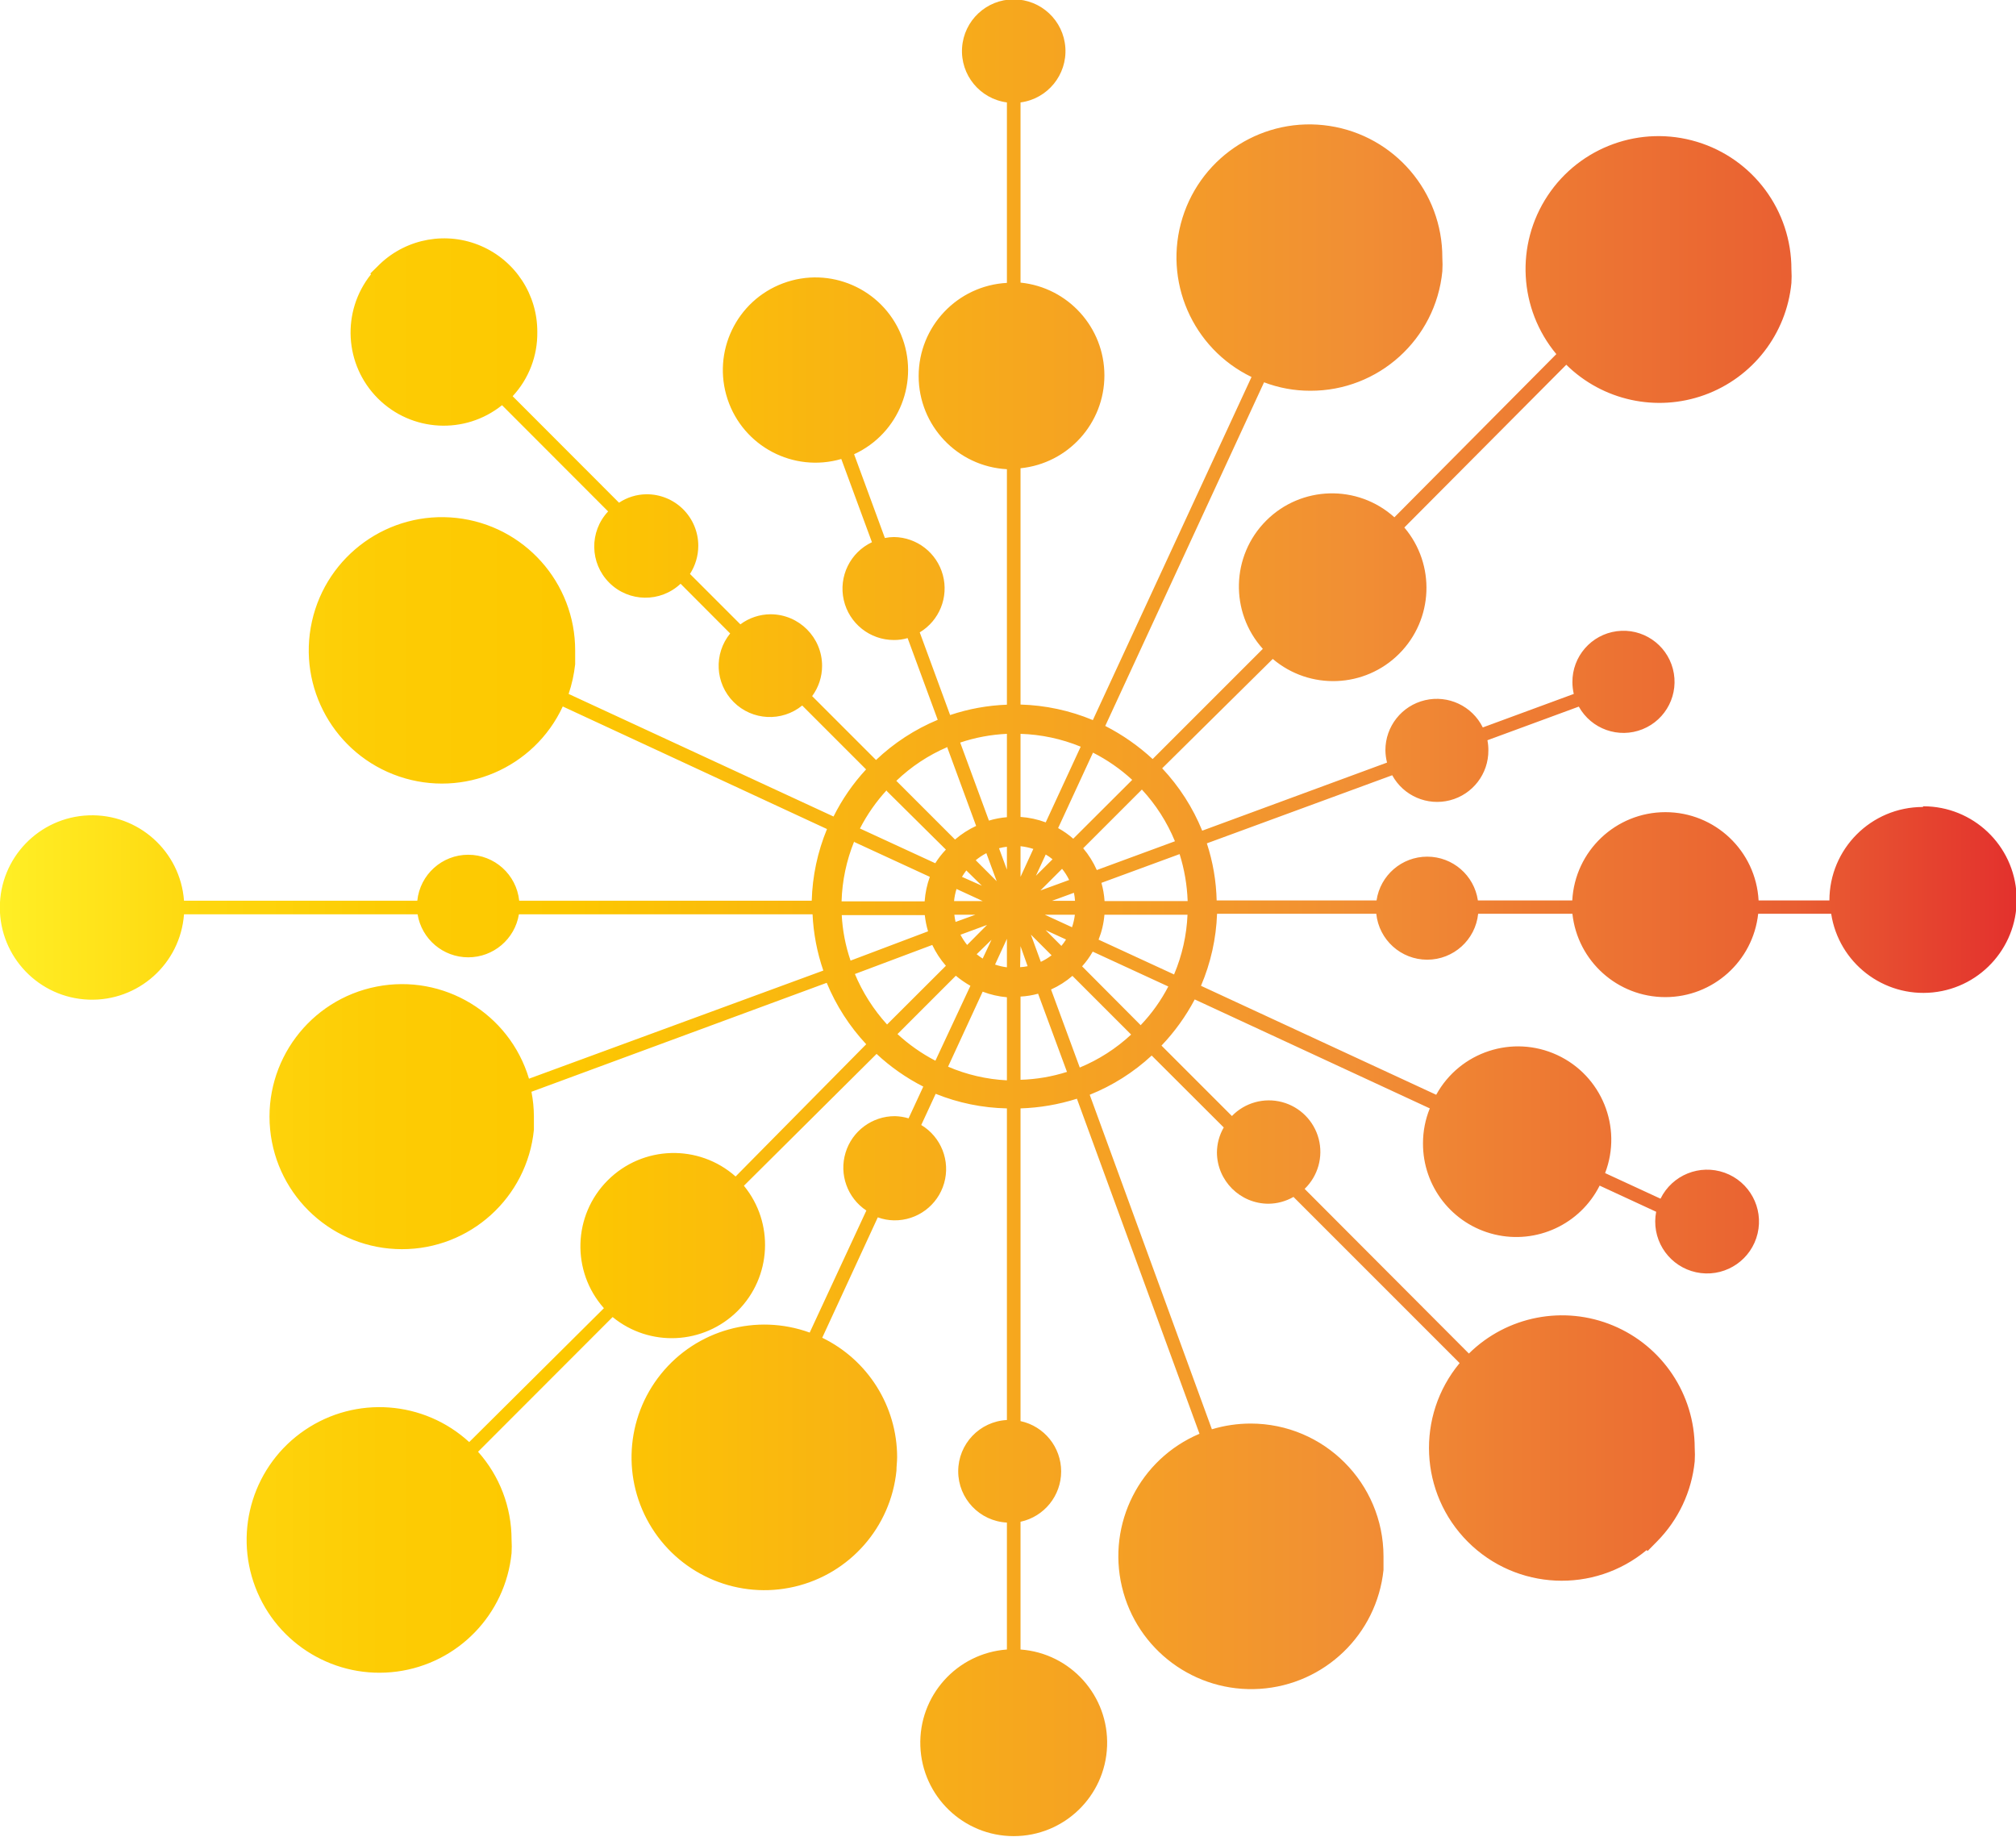
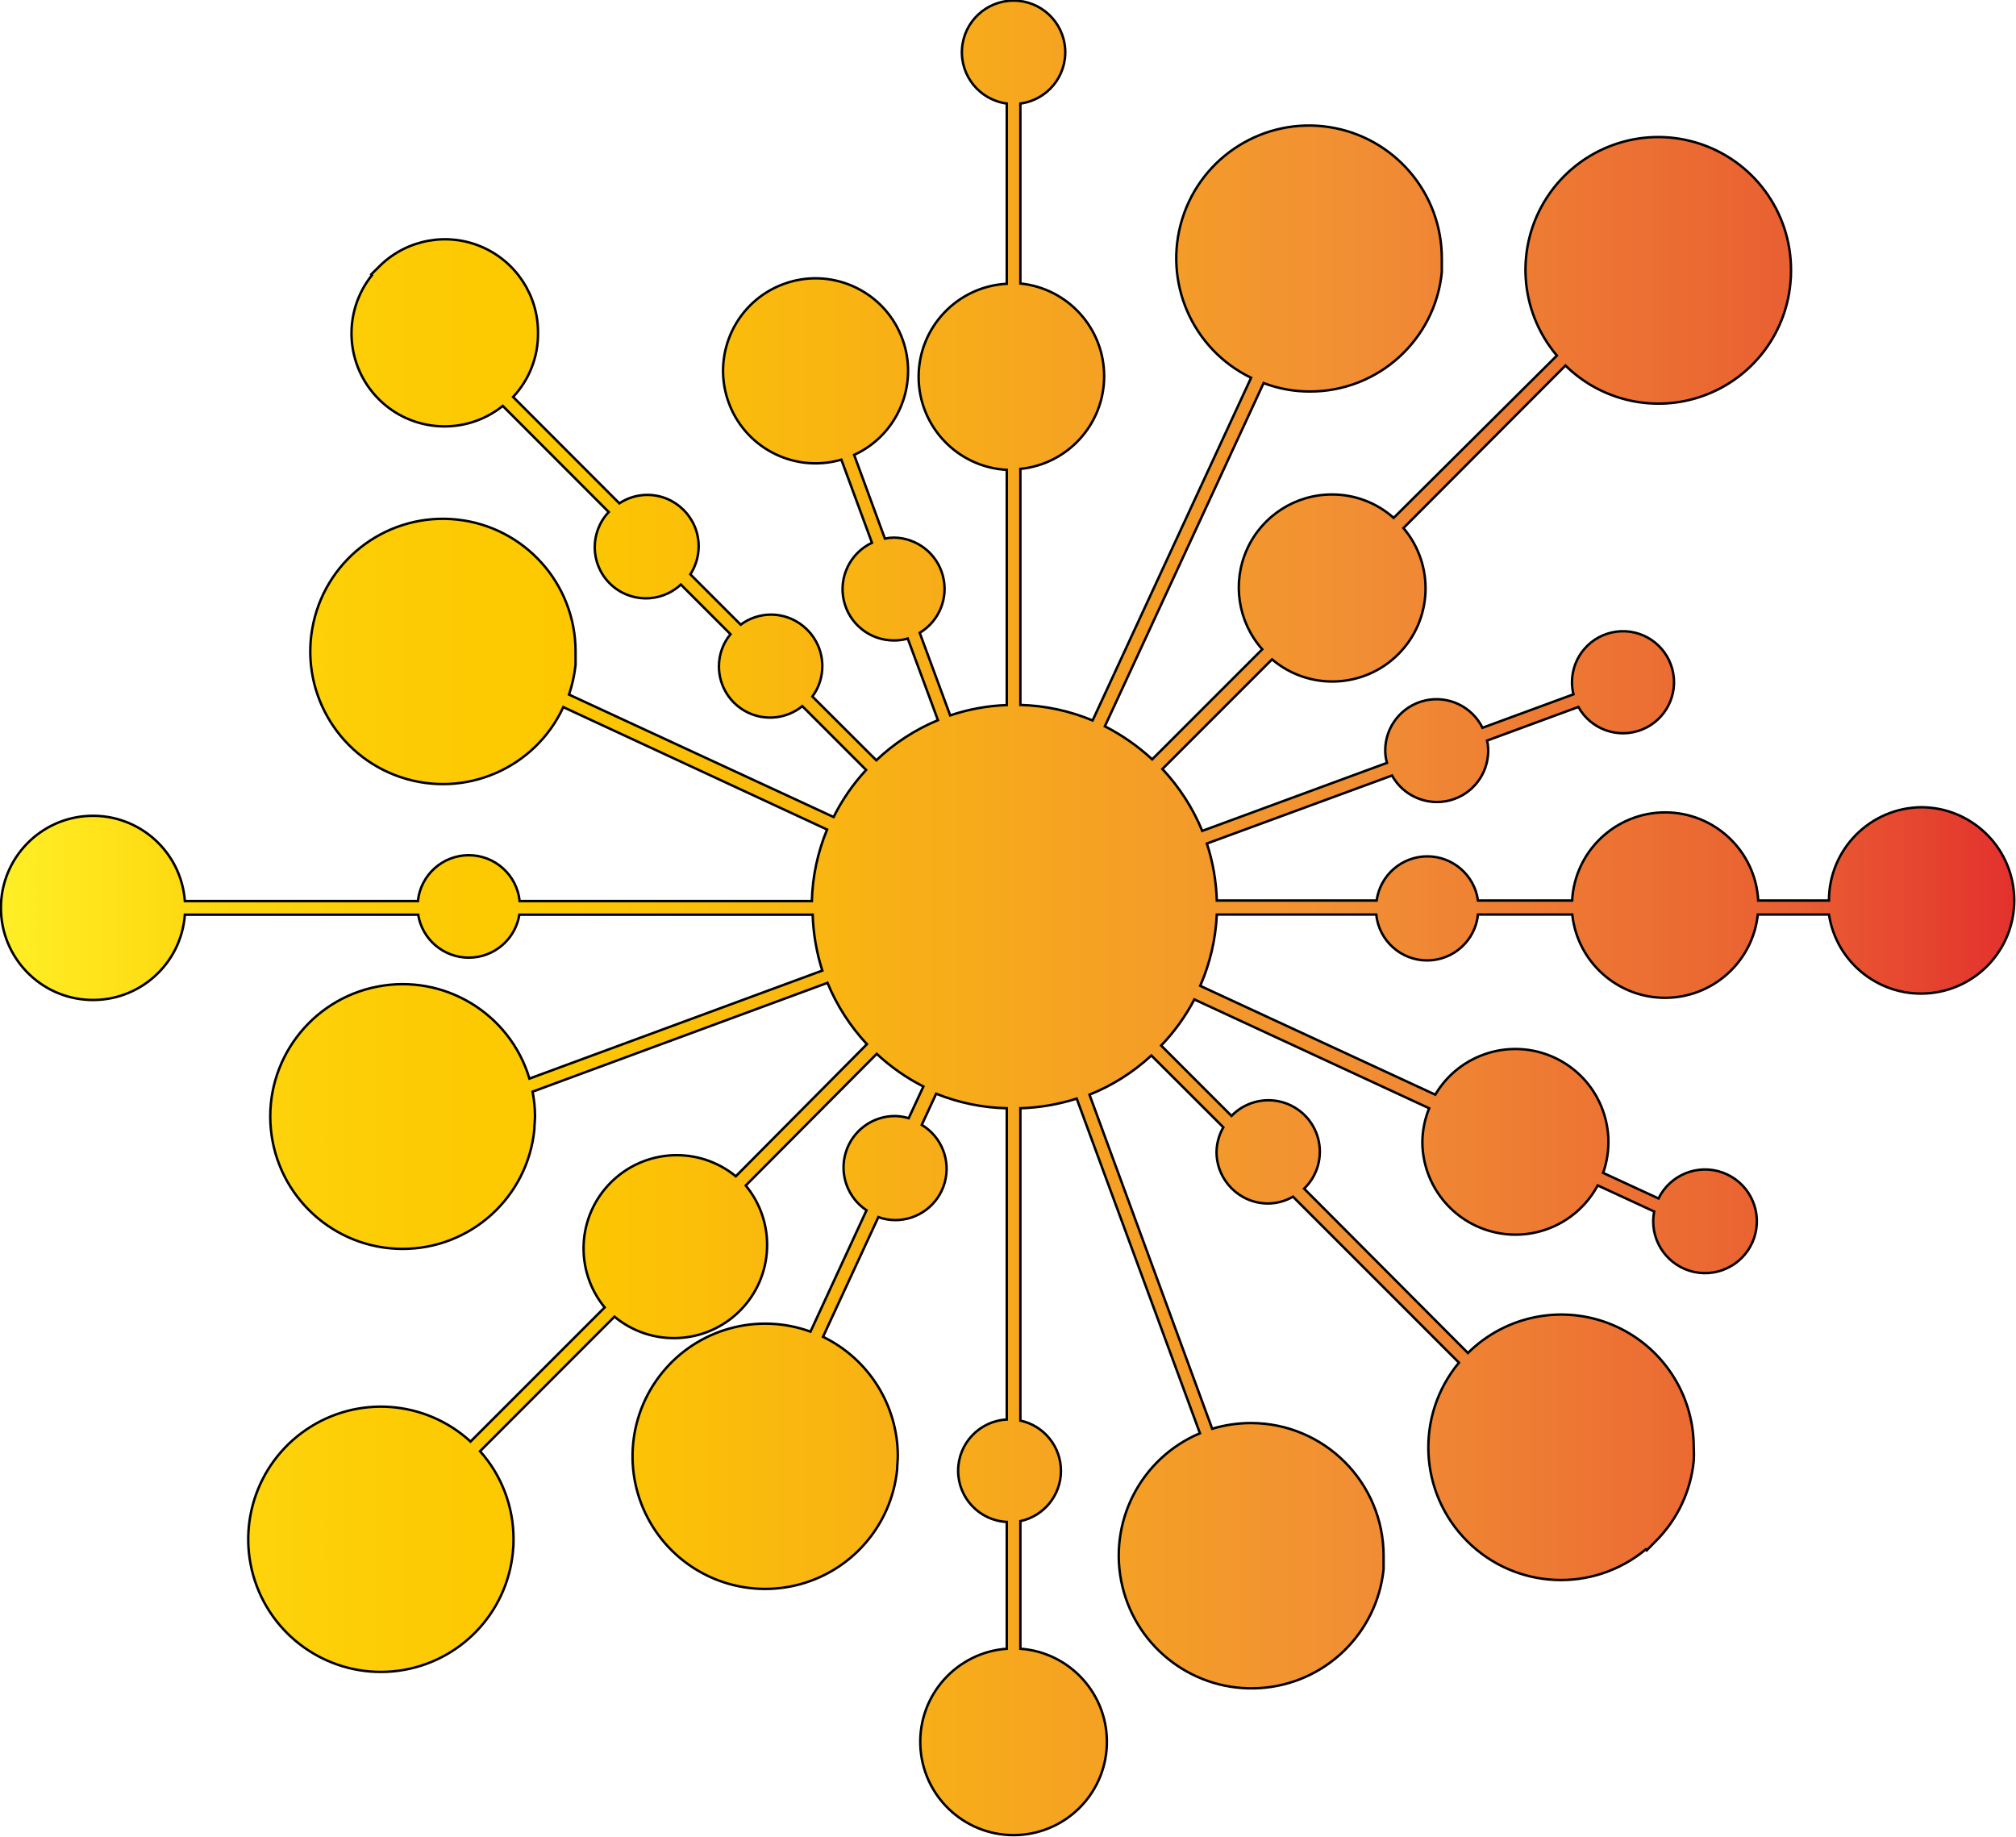
- <svg xmlns="http://www.w3.org/2000/svg" id="Layer_1" data-name="Layer 1" viewBox="0 0 148.02 134.82">
+ <svg xmlns="http://www.w3.org/2000/svg" id="Layer_1" data-name="Layer 1" viewBox="0 0 148.2 135">
  <defs>
-     <style>.cls-1{fill:url(#Orange_Yellow);}</style>
-     <linearGradient id="Orange_Yellow" x1="1.55" y1="74.03" x2="149.58" y2="74.03" gradientUnits="userSpaceOnUse">
+     <style>.cls-1{stroke:#010101;stroke-miterlimit:10;stroke-width:0.18px;fill:url(#Orange_Yellow);}</style>
+     <linearGradient id="Orange_Yellow" x1="1.64" y1="74.03" x2="149.66" y2="74.03" gradientUnits="userSpaceOnUse">
      <stop offset="0" stop-color="#ffef26" />
      <stop offset="0.02" stop-color="#ffea21" />
      <stop offset="0.1" stop-color="#fed70f" />
      <stop offset="0.19" stop-color="#fdcc04" />
      <stop offset="0.28" stop-color="#fdc800" />
      <stop offset="0.67" stop-color="#f18f34" />
      <stop offset="0.89" stop-color="#e95f32" />
      <stop offset="1" stop-color="#e3312d" />
    </linearGradient>
  </defs>
-   <path class="cls-1" d="M142.72,65.87a6.86,6.86,0,0,0-6.85,6.86v0h-5.2a6.85,6.85,0,0,0-13.68,0h-6.93a3.76,3.76,0,0,0-7.44,0H90.88a14.55,14.55,0,0,0-.72-4.19l13.61-5a3.76,3.76,0,0,0,7.06-1.83,3.57,3.57,0,0,0-.07-.74l6.71-2.47a3.75,3.75,0,1,0-.47-1.79,4,4,0,0,0,.1.86l-6.68,2.46a3.77,3.77,0,0,0-7.15,1.68,3.83,3.83,0,0,0,.12.9l-13.57,5a14.9,14.9,0,0,0-2.94-4.58L95,55a6.85,6.85,0,0,0,9.66-9.65L116.55,33.4a9.74,9.74,0,0,0,16.53-6,7.94,7.94,0,0,0,0-1,9.76,9.76,0,1,0-17.26,6.22L103.93,44.6a6.84,6.84,0,0,0-9.66,9.66l-8.09,8.09a15.64,15.64,0,0,0-3.48-2.43L94.36,34.69a9.49,9.49,0,0,0,3.39.62,9.71,9.71,0,0,0,9.7-8.77,7.94,7.94,0,0,0,0-1A9.76,9.76,0,1,0,93.44,34.3L81.79,59.49a14.88,14.88,0,0,0-5.31-1.14V41a6.85,6.85,0,0,0,0-13.63V14.14a3.8,3.8,0,1,0-1,0V27.39a6.85,6.85,0,0,0,0,13.68V58.36a14.79,14.79,0,0,0-4.17.76l-2.23-6.07a3.77,3.77,0,0,0-1.89-7,3.71,3.71,0,0,0-.67.07l-2.26-6.15a6.8,6.8,0,1,0-.94.35l2.25,6.11a3.77,3.77,0,0,0,1.62,7.18,3.45,3.45,0,0,0,1-.14l2.21,6a14.89,14.89,0,0,0-4.53,2.95l-4.69-4.69a3.74,3.74,0,0,0,.73-2.22,3.79,3.79,0,0,0-3.78-3.79,3.75,3.75,0,0,0-2.22.74l-3.7-3.7a3.83,3.83,0,0,0,.61-2.06A3.78,3.78,0,0,0,49,42.91a3.7,3.7,0,0,0-2,.62l-7.81-7.82A6.78,6.78,0,0,0,41,31a6.84,6.84,0,0,0-11.55-5l0,0-.71.7.05.06a6.84,6.84,0,0,0,9.62,9.61l7.79,7.8a3.76,3.76,0,0,0,5.32,5.31l3.64,3.65a3.76,3.76,0,0,0,5.29,5.29l4.69,4.69a14.82,14.82,0,0,0-2.39,3.46l-19.45-9a10.45,10.45,0,0,0,.48-2.18c0-.32,0-.65,0-1a9.78,9.78,0,1,0-.91,4.1l19.4,9a14.81,14.81,0,0,0-1.12,5.26H39.67a3.76,3.76,0,0,0-7.48,0H15.06a6.77,6.77,0,1,0,0,1H32.21a3.77,3.77,0,0,0,7.44,0H61.21A14.78,14.78,0,0,0,62,77.88L40.39,85.82a9.73,9.73,0,1,0,.36,3.75c0-.32,0-.65,0-1a9.53,9.53,0,0,0-.18-1.79l21.68-8a15,15,0,0,0,2.9,4.51L55.56,93a6.85,6.85,0,0,0-9.67,9.67L36,112.5a9.75,9.75,0,1,0,3.11,8.16,8.21,8.21,0,0,0,0-1,9.68,9.68,0,0,0-2.46-6.45l9.88-9.89a6.85,6.85,0,0,0,9.64-9.64L65.91,84a15,15,0,0,0,3.43,2.4l-1.08,2.33a3.89,3.89,0,0,0-1-.16,3.78,3.78,0,0,0-2.1,6.93L61,104.46a9.75,9.75,0,1,0,6.37,10.14c0-.33.05-.66.05-1a9.76,9.76,0,0,0-5.5-8.76L66,96a3.64,3.64,0,0,0,1.19.22,3.77,3.77,0,0,0,2-7l1.06-2.29A14.77,14.77,0,0,0,75.48,88v22.88a3.77,3.77,0,0,0,0,7.53v9.32a6.86,6.86,0,1,0,1,0v-9.38a3.78,3.78,0,0,0,0-7.39V88a15.28,15.28,0,0,0,4.14-.71l9,24.6a9.76,9.76,0,1,0,13.51,10c0-.32,0-.65,0-1a9.76,9.76,0,0,0-9.75-9.75,9.92,9.92,0,0,0-2.85.42L81.56,87a14.78,14.78,0,0,0,4.55-2.88l5.29,5.28a3.73,3.73,0,0,0-.5,1.84A3.79,3.79,0,0,0,94.68,95a3.73,3.73,0,0,0,1.84-.5l12.2,12.2a9.75,9.75,0,0,0,13.73,13.73l.07.07.7-.71,0,0a9.74,9.74,0,0,0,2.76-5.87,8.1,8.1,0,0,0,0-1A9.74,9.74,0,0,0,109.4,106L97.34,93.91A3.78,3.78,0,1,0,92,88.56l-5.17-5.17A15.21,15.21,0,0,0,89.27,80l17.26,8a6.78,6.78,0,0,0-.5,2.55A6.85,6.85,0,0,0,119,93.67l4.15,1.92a3.84,3.84,0,0,0-.07.69,3.81,3.81,0,1,0,.39-1.65l-4.07-1.88A6.85,6.85,0,0,0,107,87l-17.27-8a14.85,14.85,0,0,0,1.18-5.29H102.6a3.76,3.76,0,0,0,7.48,0H117a6.86,6.86,0,0,0,13.64,0H136a6.85,6.85,0,1,0,6.77-7.89ZM80.4,72.17a3.81,3.81,0,0,1,.08.59H78.79ZM77.94,72l1.59-1.59a4.07,4.07,0,0,1,.52.82Zm-.33-1.08.72-1.56a3.45,3.45,0,0,1,.5.35ZM76.48,71V68.75a4.75,4.75,0,0,1,.94.2Zm-1-.53-.58-1.57a3.71,3.71,0,0,1,.58-.11Zm-.75.85-1.54-1.54a4.6,4.6,0,0,1,.78-.52Zm-1.09.33L72.18,71a4.87,4.87,0,0,1,.32-.47Zm.07,1.13H71.6a4.26,4.26,0,0,1,.18-.89Zm-.54,1-1.46.53a4.51,4.51,0,0,1-.09-.53Zm.85.75L72.56,76a4.6,4.6,0,0,1-.49-.75Zm.33,1.09L73.7,77a4.48,4.48,0,0,1-.44-.32Zm1.13-.07v2.09a4.23,4.23,0,0,1-.87-.2Zm1,.54L77,77.56a3.31,3.31,0,0,1-.55.07Zm.76-.85,1.52,1.52a4.27,4.27,0,0,1-.79.48Zm1.08-.33,1.5.69a4,4,0,0,1-.34.47Zm-.06-1.13h2.21a4.57,4.57,0,0,1-.21.92Zm10.49-1h-6.1a6.59,6.59,0,0,0-.23-1.34l5.74-2.11A13.05,13.05,0,0,1,88.75,72.76Zm-.94-4.39-5.73,2.11a6.69,6.69,0,0,0-1-1.6l4.31-4.31A12.67,12.67,0,0,1,87.81,68.37Zm-3.14-4.5-4.32,4.31a6.16,6.16,0,0,0-1.11-.78l2.56-5.54A12.77,12.77,0,0,1,84.67,63.87Zm-3.78-2.43L78.33,67a6.63,6.63,0,0,0-1.85-.4v-6.1A12.65,12.65,0,0,1,80.89,61.44Zm-5.41-.94v6.1a6.42,6.42,0,0,0-1.32.25l-2.11-5.73A12.6,12.6,0,0,1,75.48,60.5Zm-4.37,1,2.11,5.74a6.75,6.75,0,0,0-1.55,1l-4.31-4.31A12.56,12.56,0,0,1,71.11,61.47Zm-4.46,3.17L71,69A6.21,6.21,0,0,0,70.22,70l-5.53-2.55A12.77,12.77,0,0,1,66.65,64.64Zm-2.38,3.75L69.82,71a6.71,6.71,0,0,0-.38,1.8h-6.1A12.73,12.73,0,0,1,64.27,68.39Zm-.92,5.37h6.1A6.73,6.73,0,0,0,69.69,75L64,77.15A12.31,12.31,0,0,1,63.35,73.76Zm.95,4.33L70,76a6.68,6.68,0,0,0,1,1.53l-4.32,4.31A13,13,0,0,1,64.3,78.09Zm3.12,4.43,4.31-4.31A7.33,7.33,0,0,0,72.8,79L70.23,84.5A12.84,12.84,0,0,1,67.42,82.52Zm3.72,2.41,2.56-5.55a6.6,6.6,0,0,0,1.78.41v6.1A12.54,12.54,0,0,1,71.14,84.93Zm5.34,1V79.79a6,6,0,0,0,1.29-.21l2.12,5.74A12.43,12.43,0,0,1,76.48,85.9ZM80.83,85l-2.11-5.73a6.37,6.37,0,0,0,1.57-1l4.31,4.31A12.61,12.61,0,0,1,80.83,85Zm4.48-3.1L81,77.57a5.94,5.94,0,0,0,.78-1.08l5.55,2.56A12.35,12.35,0,0,1,85.31,81.88Zm2.45-3.73-5.55-2.56a6.27,6.27,0,0,0,.43-1.83h6.1A12.61,12.61,0,0,1,87.76,78.15Z" transform="translate(-1.55 -6.62)" />
+   <path class="cls-1" d="M142.8,65.87A6.86,6.86,0,0,0,136,72.73v0h-5.2a6.85,6.85,0,0,0-13.68,0h-6.92a3.76,3.76,0,0,0-7.45,0H91a14.91,14.91,0,0,0-.73-4.19l13.61-5a3.77,3.77,0,0,0,7.07-1.83,3.57,3.57,0,0,0-.08-.74l6.71-2.47a3.75,3.75,0,1,0-.47-1.79,3.49,3.49,0,0,0,.11.86l-6.69,2.46a3.77,3.77,0,0,0-7.15,1.68,3.38,3.38,0,0,0,.13.9l-13.58,5A15.06,15.06,0,0,0,87,63.06L95.06,55a6.85,6.85,0,0,0,9.66-9.65L116.63,33.4a9.74,9.74,0,0,0,16.53-6,7.94,7.94,0,0,0,.05-1A9.76,9.76,0,1,0,116,32.67L104,44.6a6.78,6.78,0,0,0-4.52-1.72,6.84,6.84,0,0,0-5.14,11.38l-8.09,8.09a15.64,15.64,0,0,0-3.48-2.43L94.44,34.69a9.53,9.53,0,0,0,3.39.62,9.73,9.73,0,0,0,9.71-8.77c0-.32,0-.65,0-1A9.76,9.76,0,1,0,93.52,34.3L81.87,59.49a14.88,14.88,0,0,0-5.31-1.14V41a6.85,6.85,0,0,0,0-13.63V14.14a3.8,3.8,0,1,0-1,0V27.39a6.85,6.85,0,0,0,0,13.68V58.36a14.66,14.66,0,0,0-4.16.76l-2.24-6.07a3.77,3.77,0,0,0-1.88-7,3.73,3.73,0,0,0-.68.07l-2.26-6.15a6.8,6.8,0,1,0-.94.35l2.25,6.11a3.77,3.77,0,0,0,1.63,7.18,3.43,3.43,0,0,0,1-.14l2.22,6a14.77,14.77,0,0,0-4.53,2.95l-4.7-4.69A3.74,3.74,0,0,0,62,55.5a3.79,3.79,0,0,0-3.78-3.79,3.75,3.75,0,0,0-2.22.74l-3.7-3.7a3.83,3.83,0,0,0,.61-2.06,3.78,3.78,0,0,0-3.78-3.78,3.72,3.72,0,0,0-2.05.62l-7.81-7.82A6.78,6.78,0,0,0,41.1,31a6.84,6.84,0,0,0-11.55-5l0,0-.71.7.05.06a6.84,6.84,0,0,0,9.62,9.61l7.79,7.8A3.76,3.76,0,0,0,51.6,49.5l3.65,3.65a3.71,3.71,0,0,0-.85,2.35,3.76,3.76,0,0,0,6.13,2.94l4.69,4.69a14.82,14.82,0,0,0-2.39,3.46l-19.45-9a10.45,10.45,0,0,0,.48-2.18c0-.32,0-.65,0-1a9.75,9.75,0,1,0-.9,4.1l19.39,9a14.81,14.81,0,0,0-1.12,5.26H39.75a3.76,3.76,0,0,0-7.48,0H15.14a6.77,6.77,0,1,0,0,1H32.29a3.77,3.77,0,0,0,7.44,0H61.29A15.16,15.16,0,0,0,62,77.88L40.47,85.82a9.73,9.73,0,1,0,.36,3.75c0-.32.05-.65.05-1a9.53,9.53,0,0,0-.18-1.79l21.68-8a15,15,0,0,0,2.9,4.51L55.64,93A6.85,6.85,0,0,0,46,102.64l-9.86,9.86a9.75,9.75,0,1,0,3.11,8.16,8.21,8.21,0,0,0,.05-1,9.68,9.68,0,0,0-2.46-6.45l9.88-9.89a6.85,6.85,0,0,0,9.65-9.64L66,84a15,15,0,0,0,3.43,2.4l-1.08,2.33a3.89,3.89,0,0,0-1-.16,3.78,3.78,0,0,0-2.1,6.93l-4.12,8.92a9.75,9.75,0,1,0,6.37,10.14c0-.33.05-.66.05-1a9.76,9.76,0,0,0-5.5-8.76L66.12,96a3.64,3.64,0,0,0,1.19.22,3.77,3.77,0,0,0,2-7l1.06-2.29A14.77,14.77,0,0,0,75.56,88v22.88a3.77,3.77,0,0,0,0,7.53v9.32a6.86,6.86,0,1,0,1,0v-9.38a3.78,3.78,0,0,0,0-7.39V88a15.28,15.28,0,0,0,4.14-.71l9.06,24.6a9.76,9.76,0,1,0,13.5,10c0-.32,0-.65,0-1a9.76,9.76,0,0,0-9.75-9.75,9.92,9.92,0,0,0-2.85.42L81.64,87a14.78,14.78,0,0,0,4.55-2.88l5.29,5.28a3.73,3.73,0,0,0-.5,1.84A3.79,3.79,0,0,0,94.77,95a3.72,3.72,0,0,0,1.83-.5l12.2,12.2a9.75,9.75,0,0,0,13.73,13.73l.07.07.7-.71,0,0a9.68,9.68,0,0,0,2.76-5.87,8.1,8.1,0,0,0,0-1,9.74,9.74,0,0,0-16.6-6.93L97.42,93.91a3.78,3.78,0,1,0-5.34-5.35l-5.17-5.17A14.9,14.9,0,0,0,89.35,80l17.26,8a6.78,6.78,0,0,0-.5,2.55A6.85,6.85,0,0,0,119,93.67l4.15,1.92a3.84,3.84,0,0,0-.07.69,3.81,3.81,0,1,0,.39-1.65l-4.07-1.88A6.84,6.84,0,0,0,107.06,87l-17.28-8A14.85,14.85,0,0,0,91,73.76h11.72a3.76,3.76,0,0,0,7.48,0h6.93a6.86,6.86,0,0,0,13.64,0H136a6.85,6.85,0,1,0,6.76-7.89Z" transform="translate(-1.55 -6.53)" />
</svg>
